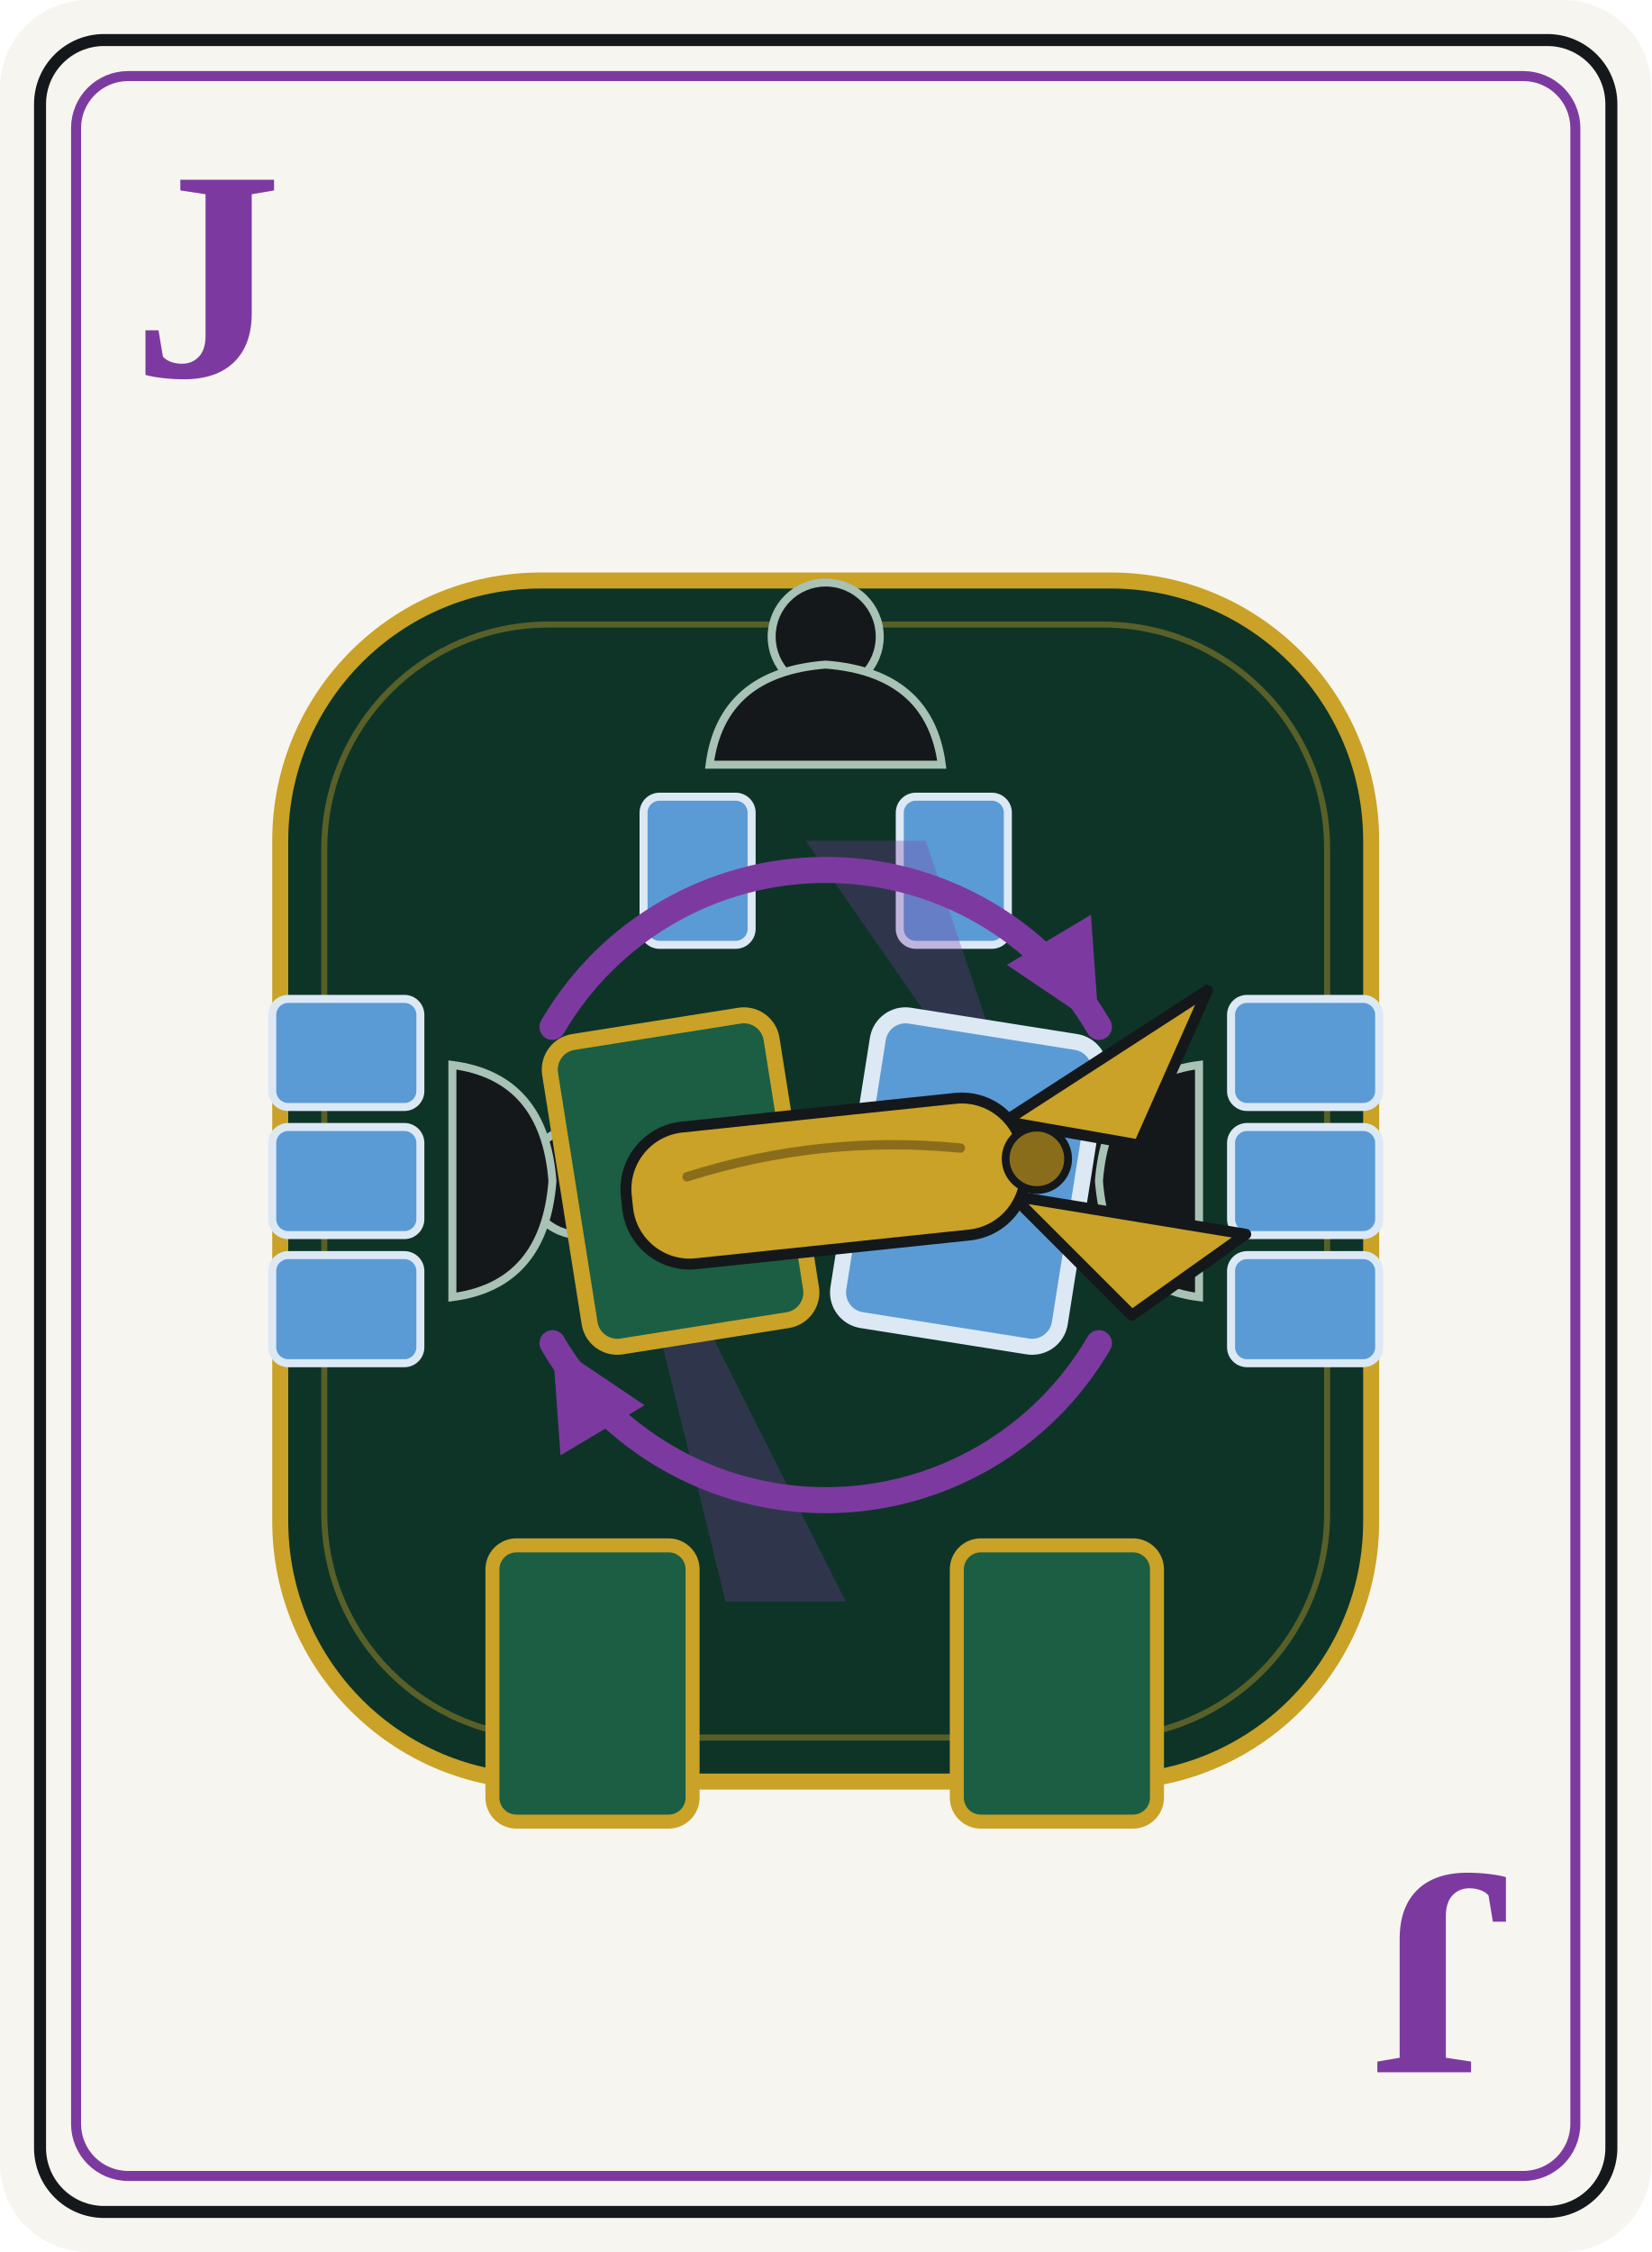
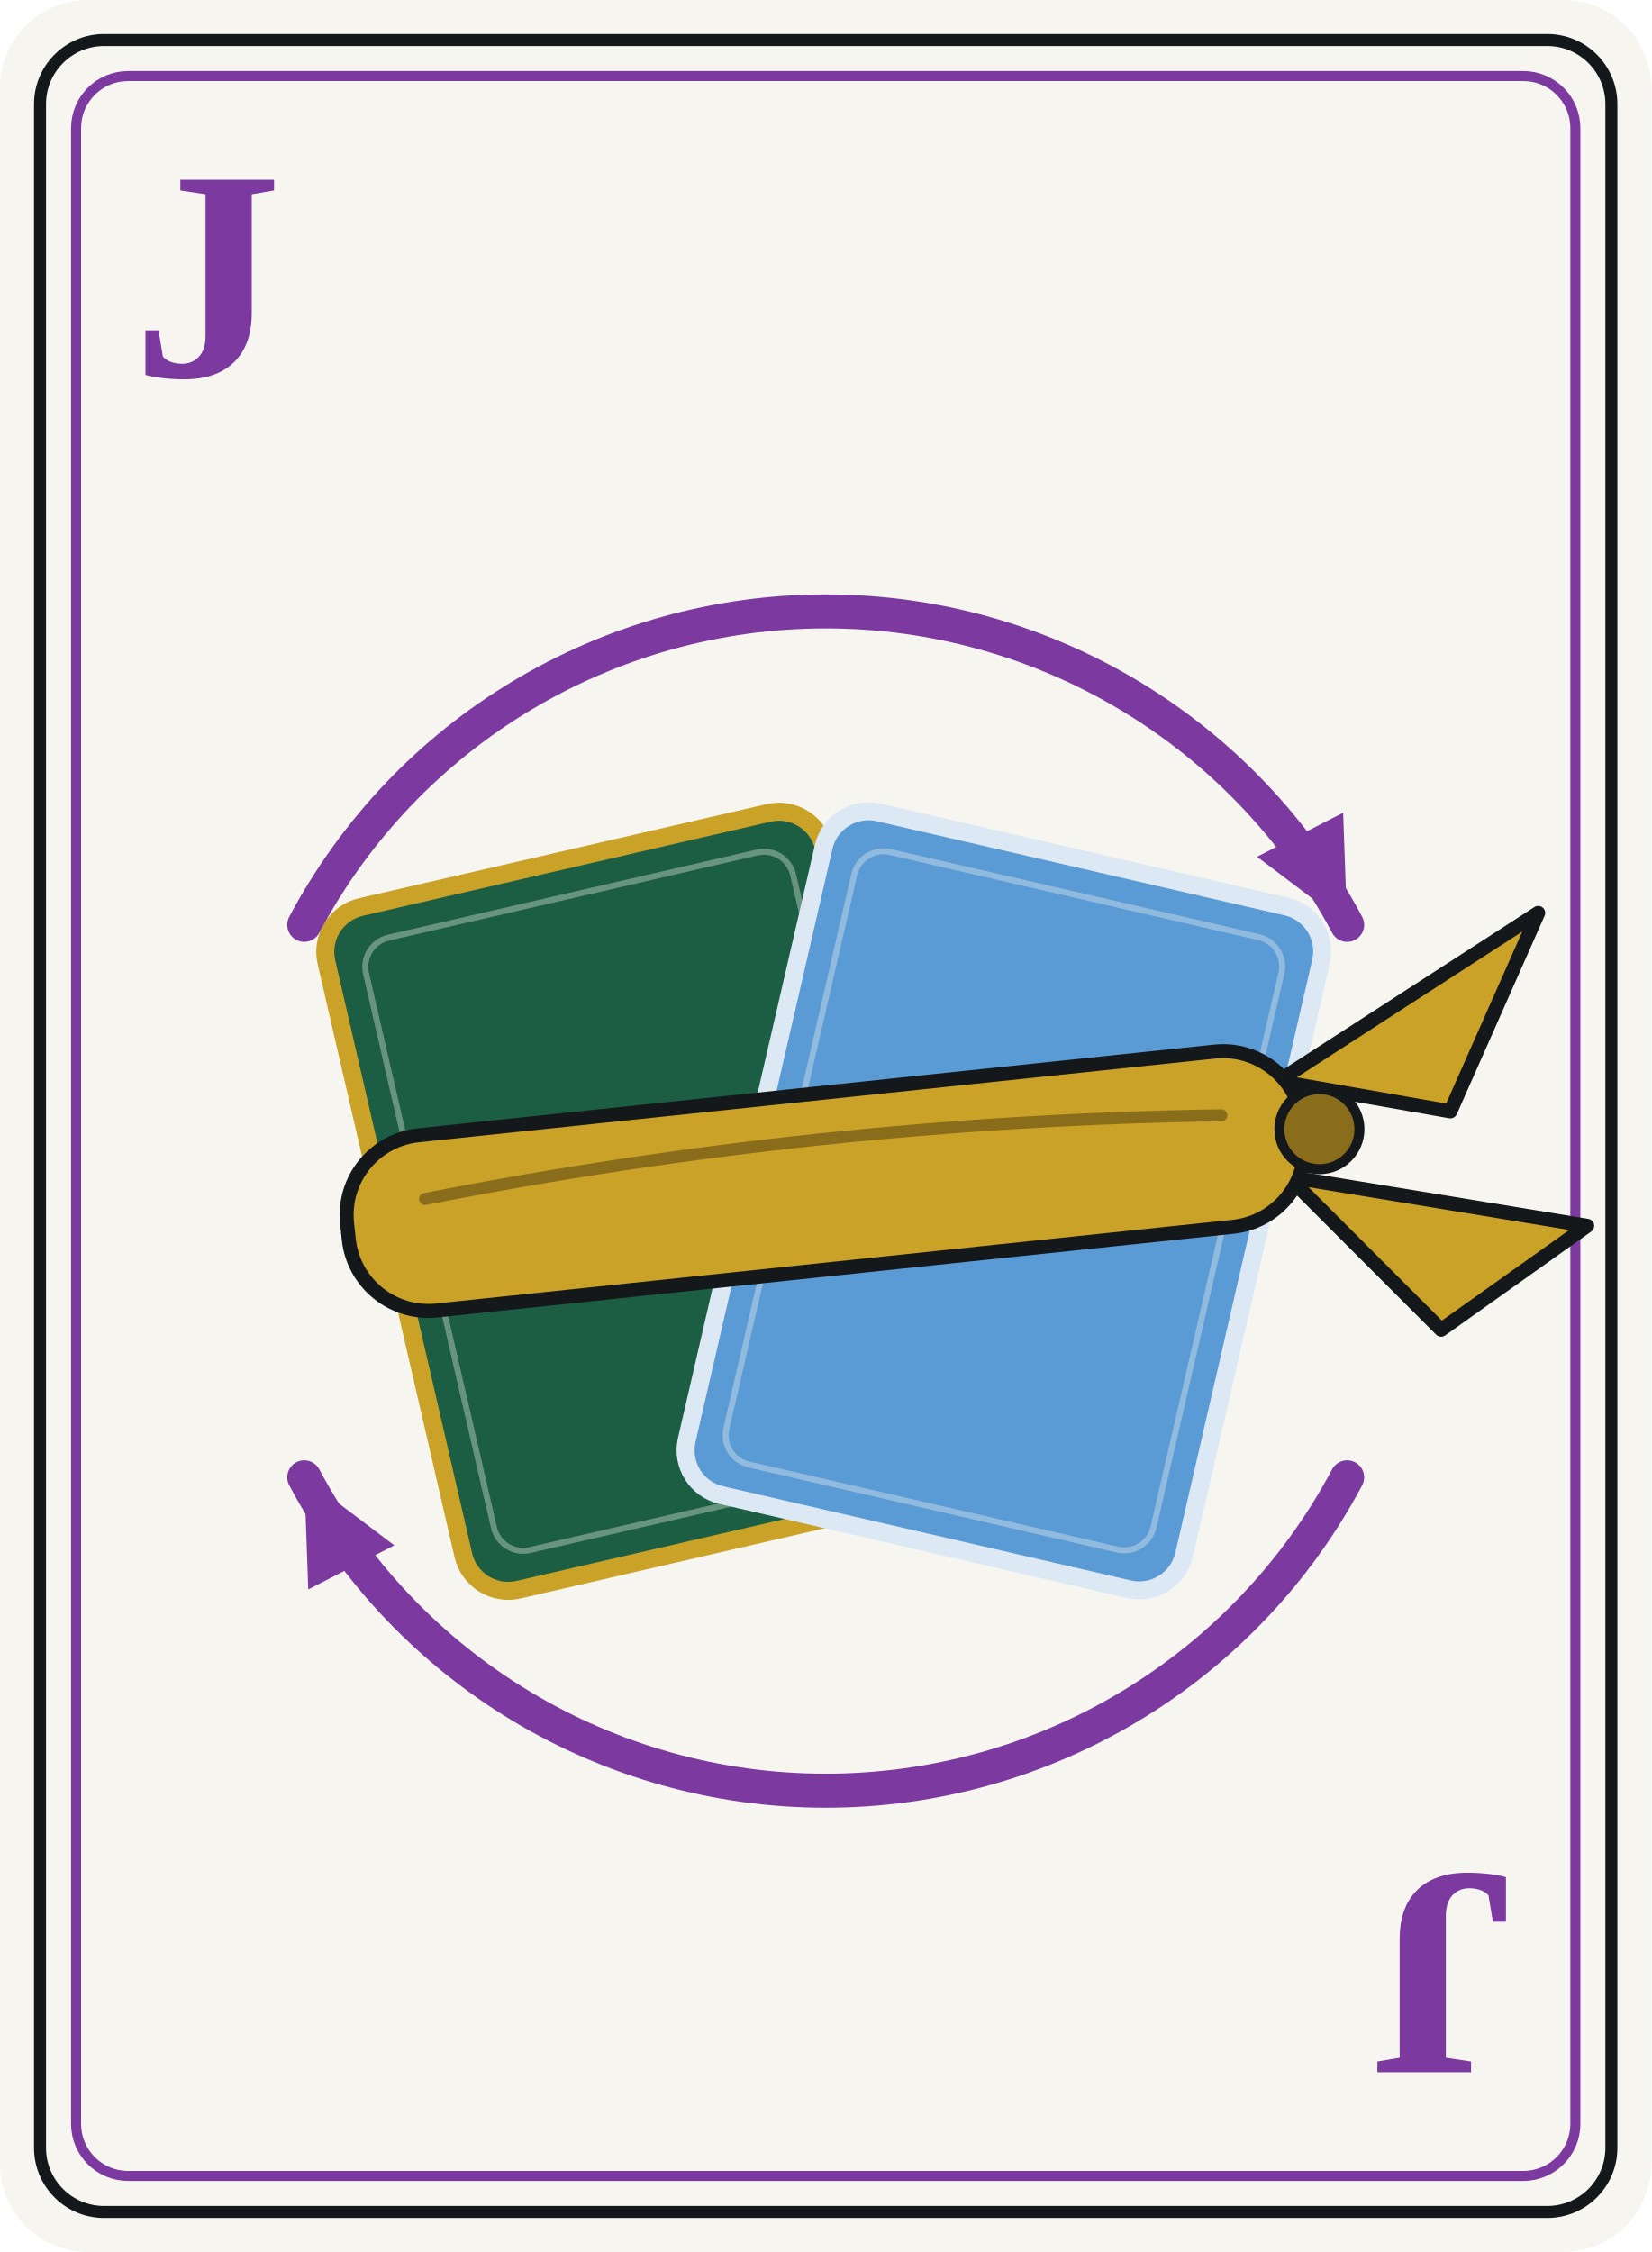
<svg xmlns="http://www.w3.org/2000/svg" viewBox="0 0 825 1125">
  <rect width="825" height="1125" rx="44" fill="#F7F5EF" />
  <rect x="20" y="20" width="785" height="1085" rx="32" fill="none" stroke="#14181B" stroke-width="6" />
  <rect x="38" y="38" width="749" height="1049" rx="26" fill="none" stroke="#7C3AA0" stroke-width="5" />
  <text x="66" y="188" font-family="Georgia, 'Times New Roman', serif" font-size="150" font-weight="bold" fill="#7C3AA0">J</text>
  <g transform="rotate(180 412.5 562.5)">
    <text x="66" y="188" font-family="Georgia, 'Times New Roman', serif" font-size="150" font-weight="bold" fill="#7C3AA0">J</text>
  </g>
-   <rect x="140" y="290" width="545" height="600" rx="130" fill="#0E3428" stroke="#C9A227" stroke-width="8" />
-   <rect x="162" y="312" width="501" height="556" rx="112" fill="none" stroke="#C9A227" stroke-width="3" opacity="0.4" />
-   <g transform="translate(412.5 384) rotate(0.0)">
-     <circle cx="0" cy="-66" r="27" fill="#14181B" stroke="#A8C2B5" stroke-width="4" />
-     <path d="M -58,-2 Q -52,-48 0,-52 Q 52,-48 58,-2 Z" fill="#14181B" stroke="#A8C2B5" stroke-width="4" />
-     <rect x="-91" y="14" width="54" height="74" rx="8" fill="#5B9BD5" stroke="#DCE9F5" stroke-width="4" />
-     <rect x="37" y="14" width="54" height="74" rx="8" fill="#5B9BD5" stroke="#DCE9F5" stroke-width="4" />
+   <g transform="rotate(-13 322 600)">
+     <rect x="194" y="425" width="255" height="350" rx="23" fill="#1B5E43" stroke="#C9A227" stroke-width="9" />
+     <rect x="212" y="443" width="219" height="314" rx="15" fill="none" stroke="#F7F5EF" stroke-width="3" opacity="0.35" />
  </g>
-   <g transform="translate(224 590) rotate(90)">
-     <circle cx="0" cy="-66" r="27" fill="#14181B" stroke="#A8C2B5" stroke-width="4" />
-     <path d="M -58,-2 Q -52,-48 0,-52 Q 52,-48 58,-2 Z" fill="#14181B" stroke="#A8C2B5" stroke-width="4" />
-     <rect x="-91" y="14" width="54" height="74" rx="8" fill="#5B9BD5" stroke="#DCE9F5" stroke-width="4" />
-     <rect x="-27" y="14" width="54" height="74" rx="8" fill="#5B9BD5" stroke="#DCE9F5" stroke-width="4" />
-     <rect x="37" y="14" width="54" height="74" rx="8" fill="#5B9BD5" stroke="#DCE9F5" stroke-width="4" />
+   <g transform="rotate(13 502 600)">
+     <rect x="374" y="425" width="255" height="350" rx="23" fill="#5B9BD5" stroke="#DCE9F5" stroke-width="9" />
+     <rect x="392" y="443" width="219" height="314" rx="15" fill="none" stroke="#F7F5EF" stroke-width="3" opacity="0.35" />
  </g>
-   <g transform="translate(601 590) rotate(-90)">
-     <circle cx="0" cy="-66" r="27" fill="#14181B" stroke="#A8C2B5" stroke-width="4" />
-     <path d="M -58,-2 Q -52,-48 0,-52 Q 52,-48 58,-2 Z" fill="#14181B" stroke="#A8C2B5" stroke-width="4" />
-     <rect x="-91" y="14" width="54" height="74" rx="8" fill="#5B9BD5" stroke="#DCE9F5" stroke-width="4" />
-     <rect x="-27" y="14" width="54" height="74" rx="8" fill="#5B9BD5" stroke="#DCE9F5" stroke-width="4" />
-     <rect x="37" y="14" width="54" height="74" rx="8" fill="#5B9BD5" stroke="#DCE9F5" stroke-width="4" />
+   <g transform="rotate(-6 412.5 590)">
+     <polygon points="642.5,564 780.5,494 726.5,588" fill="#C9A227" stroke="#14181B" stroke-width="7" stroke-linejoin="round" />
+     <polygon points="642.5,612 788.5,652 710.5,696" fill="#C9A227" stroke="#14181B" stroke-width="7" stroke-linejoin="round" />
+     <rect x="172.5" y="546" width="480" height="88" rx="40" fill="#C9A227" stroke="#14181B" stroke-width="7" />
+     <path d="M 212.5,578 Q 412.5,560 612.5,578" fill="none" stroke="#8A6D1B" stroke-width="6" stroke-linecap="round" />
+     <circle cx="660.5" cy="590" r="20" fill="#8A6D1B" stroke="#14181B" stroke-width="5" />
  </g>
-   <rect x="246" y="772" width="100" height="138" rx="12" fill="#1B5E43" stroke="#C9A227" stroke-width="7" />
-   <rect x="478" y="772" width="100" height="138" rx="12" fill="#1B5E43" stroke="#C9A227" stroke-width="7" />
-   <polygon points="362.5,800 422.5,800 352,660 328,660" fill="#7C3AA0" opacity="0.3" />
-   <polygon points="402.5,420 462.5,420 496,520 472,520" fill="#7C3AA0" opacity="0.3" />
-   <g transform="rotate(-9 340 590)">
-     <rect x="284" y="513" width="112" height="154" rx="14" fill="#1B5E43" stroke="#C9A227" stroke-width="8" />
-   </g>
-   <g transform="rotate(9 484 590)">
-     <rect x="428" y="513" width="112" height="154" rx="14" fill="#5B9BD5" stroke="#DCE9F5" stroke-width="8" />
-   </g>
-   <path d="M 276,513 A 158 158 0 0 1 549,513" fill="none" stroke="#7C3AA0" stroke-width="13" stroke-linecap="round" />
-   <polygon points="549,513 503,482 545,457" fill="#7C3AA0" />
-   <path d="M 549,671 A 158 158 0 0 1 276,671" fill="none" stroke="#7C3AA0" stroke-width="13" stroke-linecap="round" />
-   <polygon points="276,671 322,702 280,727" fill="#7C3AA0" />
-   <g transform="translate(412.5 590) scale(0.78) translate(-412.5 -590)">
-     <g transform="rotate(-6 412.5 590)">
-       <polygon points="530.5,564 668.5,494 614.5,588" fill="#C9A227" stroke="#14181B" stroke-width="7" stroke-linejoin="round" />
-       <polygon points="530.5,612 676.5,652 598.5,696" fill="#C9A227" stroke="#14181B" stroke-width="7" stroke-linejoin="round" />
-       <rect x="284.5" y="546" width="256" height="88" rx="40" fill="#C9A227" stroke="#14181B" stroke-width="7" />
-       <path d="M 324.5,578 Q 412.5,560 500.5,578" fill="none" stroke="#8A6D1B" stroke-width="6" stroke-linecap="round" />
-       <circle cx="548.5" cy="590" r="20" fill="#8A6D1B" stroke="#14181B" stroke-width="5" />
-     </g>
-   </g>
+   <path d="M 152,462 A 295 295 0 0 1 673,462" fill="none" stroke="#7C3AA0" stroke-width="17" stroke-linecap="round" />
+   <polygon points="673,462 628,428 671,406" fill="#7C3AA0" />
+   <path d="M 673,738 A 295 295 0 0 1 152,738" fill="none" stroke="#7C3AA0" stroke-width="17" stroke-linecap="round" />
+   <polygon points="152,738 197,772 154,794" fill="#7C3AA0" />
</svg>
